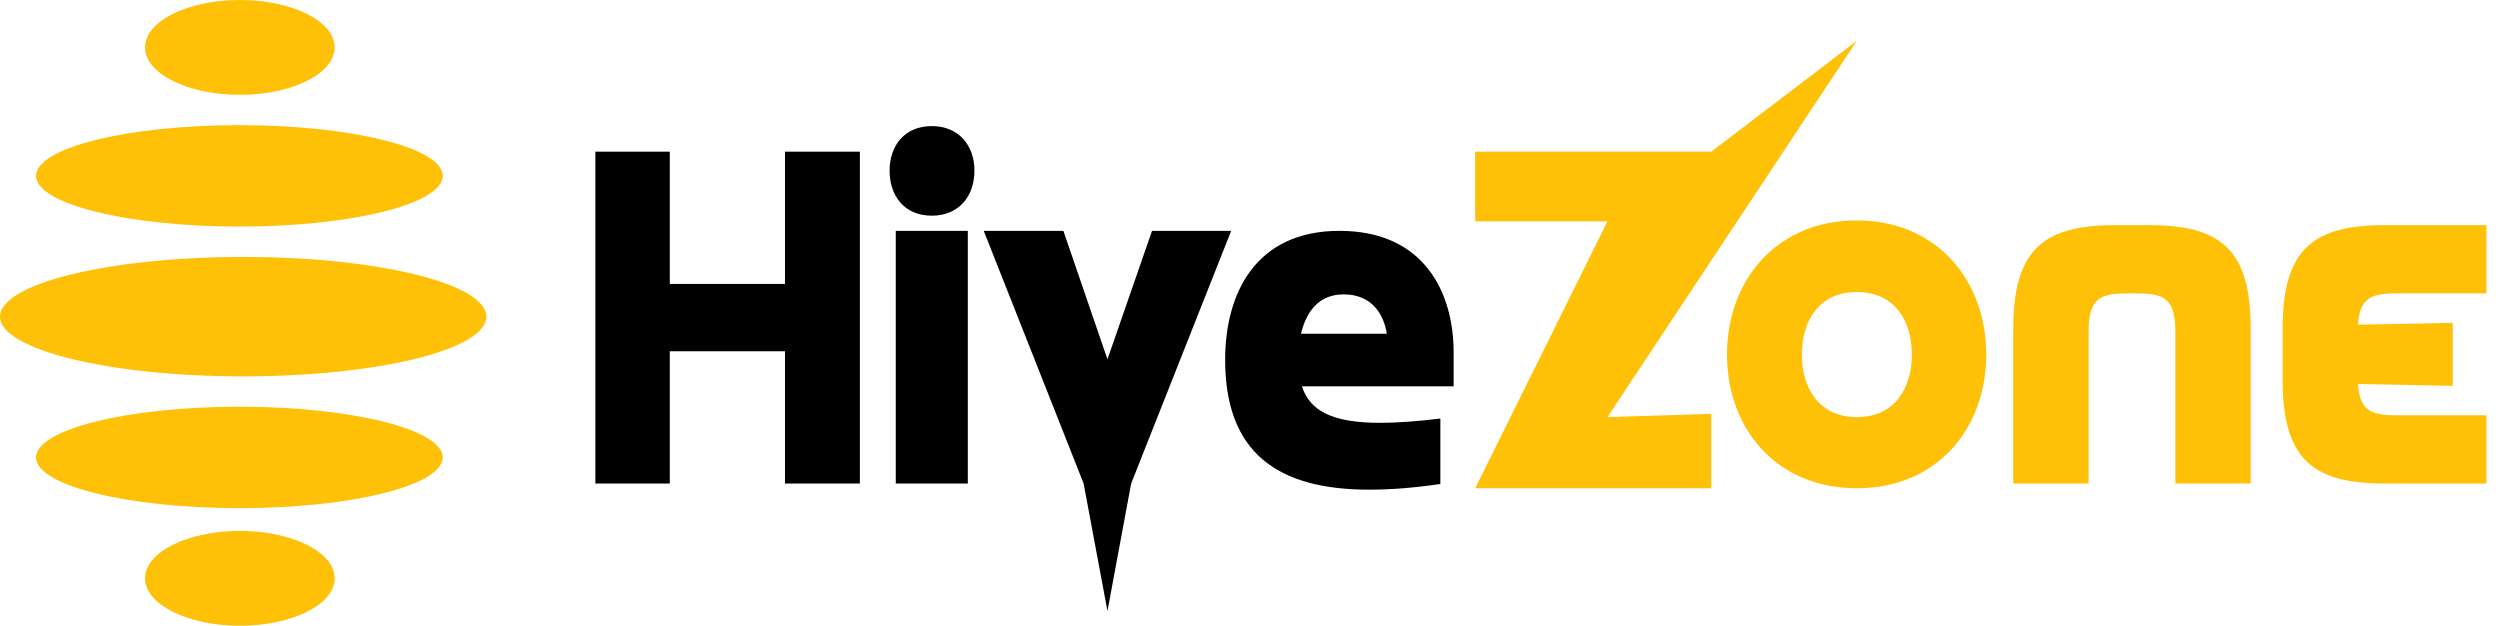
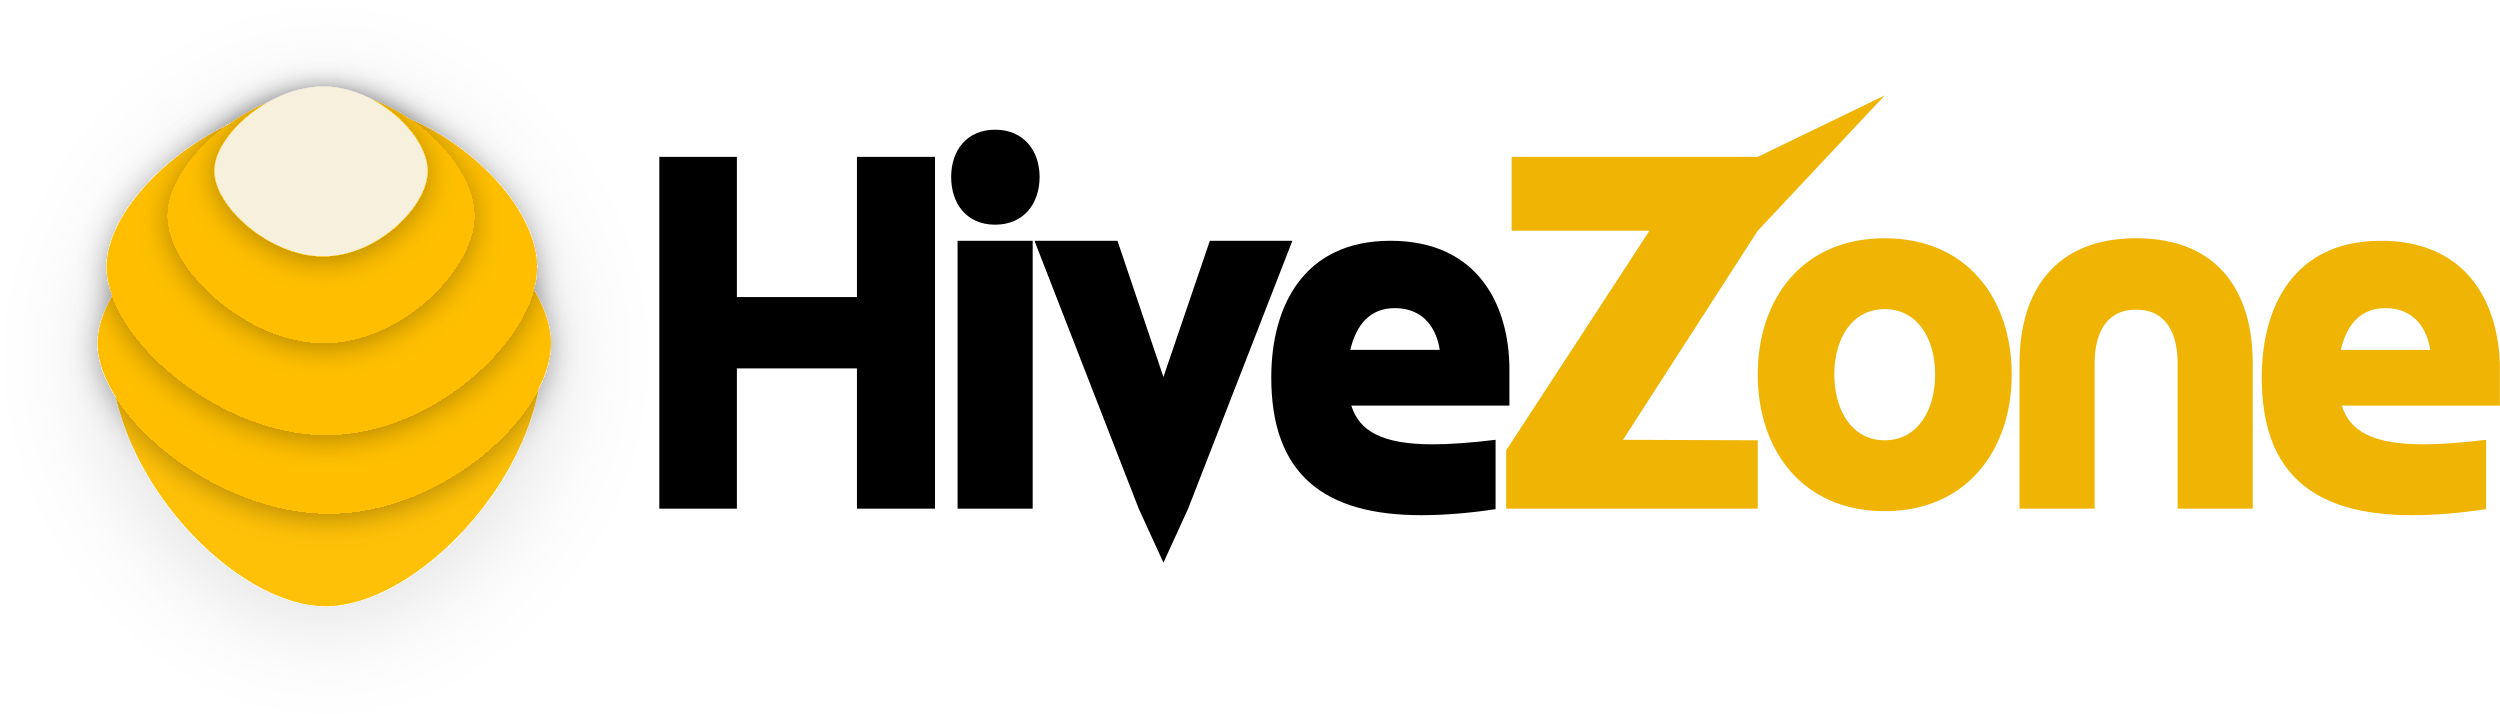
- <svg xmlns="http://www.w3.org/2000/svg" width="2637" height="660" viewBox="0 0 2637 660" fill="none">
-   <path d="M252.5 429C370.965 429 467 452.953 467 482.5C467 512.047 370.965 536 252.5 536C134.035 536 38 512.047 38 482.5C38 452.953 134.035 429 252.5 429Z" fill="#FFC107" />
-   <path d="M252.5 132C370.965 132 467 155.953 467 185.5C467 215.047 370.965 239 252.5 239C134.035 239 38 215.047 38 185.5C38 155.953 134.035 132 252.5 132Z" fill="#FFC107" />
-   <path d="M253 560C308.228 560 353 582.386 353 610C353 637.614 308.228 660 253 660C197.772 660 153 637.614 153 610C153 582.386 197.772 560 253 560Z" fill="#FFC107" />
-   <path d="M253 0C308.228 0 353 22.386 353 50C353 77.614 308.228 100 253 100C197.772 100 153 77.614 153 50C153 22.386 197.772 0 253 0Z" fill="#FFC107" />
-   <path d="M256.5 271C398.161 271 513 299.206 513 334C513 368.794 398.161 397 256.5 397C114.839 397 0 368.794 0 334C0 299.206 114.839 271 256.5 271Z" fill="#FFC107" />
-   <path d="M828 299.5V160H907V510H828V370.5H706.5V510H628V160H706.5V299.5H828ZM982.848 227.5C953.848 227.5 938.348 206.5 938.348 180C938.348 154 953.848 133 982.848 133C1011.85 133 1027.85 154 1027.85 180C1027.85 206.5 1011.85 227.5 982.848 227.5ZM1020.85 510H944.848V243.5H1020.85V510ZM1215.15 243.5H1298.65L1193.15 510L1168.15 644.5L1143 510L1037.65 243.5H1121.65L1168.15 379L1215.15 243.5ZM1412.79 243.5C1503.29 243.5 1533.29 310 1533.29 371.5V407.5H1373.29C1381.29 432.5 1403.79 446 1455.79 446C1473.29 446 1494.29 444.5 1519.29 441.5V510.5C1492.29 514.5 1467.29 516.5 1444.29 516.5C1346.29 516.5 1292.29 476.5 1292.29 379.5C1292.29 309 1324.79 243.5 1412.79 243.5ZM1372.29 352H1462.79C1459.79 332.5 1447.79 310.5 1417.29 310.5C1392.29 310.5 1378.29 327 1372.29 352Z" fill="black" />
-   <path d="M1695.54 440L1805.04 436.5V515H1556.04L1695.54 233.5H1556.04V160H1805.04L1958.61 43L1695.54 440ZM1958.61 232.5C2043.11 232.5 2095.11 296 2095.11 374C2095.11 452 2043.11 515 1958.61 515C1873.61 515 1821.61 452 1821.61 374C1821.61 296 1873.61 232.5 1958.61 232.5ZM1958.61 440C1997.61 440 2016.61 410.5 2016.61 374C2016.61 337.5 1997.61 308 1958.61 308C1919.61 308 1900.61 337.5 1900.61 374C1900.61 410.5 1919.61 440 1958.61 440ZM2266.56 237.5C2342.06 237.5 2374.06 262.5 2374.06 347V510H2294.56V350C2294.56 316 2283.56 309.5 2255.06 309.5H2242.56C2214.06 309.5 2203.06 316 2203.06 350V510H2123.56V347C2123.56 262.5 2156.06 237.5 2231.06 237.5H2266.56ZM2526.67 309.5C2500.17 309.5 2489.17 315 2487.17 342.5L2587.17 340.5V407L2487.17 405C2489.17 432.5 2500.17 438 2526.67 438H2622.67V510H2515.17C2440.17 510 2407.67 485 2407.67 400.5V347C2407.67 262.5 2440.17 237.5 2515.17 237.5H2622.67V309.5H2526.67Z" fill="#FFC107" />
+ <svg xmlns="http://www.w3.org/2000/svg" width="2261" height="653" viewBox="0 0 2261 653" fill="none">
+   <g filter="url(#filter0_d_607_158)">
+     <path d="M100 317.604C100 204.058 212.791 96 294.512 96C376.234 96 490.476 204.058 490.476 317.604C490.476 431.149 376.234 548.3 294.512 548.3C212.791 548.3 100 431.149 100 317.604Z" fill="#FFC107" />
+   </g>
+   <g filter="url(#filter1_d_607_158)">
+     <path d="M297.407 158.619C400.332 158.619 498.285 246.361 498.285 310.488C498.285 374.613 400.332 464.259 297.407 464.259C194.481 464.259 88.285 374.613 88.285 310.488C88.285 246.361 194.481 158.619 297.407 158.619Z" fill="#FFBF00" />
+   </g>
+   <g filter="url(#filter2_d_607_158)">
+     <path d="M294.984 91.096C392.717 91.096 485.727 177.817 485.727 241.198C485.727 304.578 392.717 393.182 294.984 393.182C197.25 393.182 96.412 304.578 96.412 241.198C96.412 177.817 197.25 91.096 294.984 91.096Z" fill="#FFBF00" />
+   </g>
+   <g filter="url(#filter3_d_607_158)">
+     <path d="M293.115 81.855C362.659 81.855 428.844 147.355 428.844 195.226C428.844 243.097 362.659 310.019 293.115 310.019C223.57 310.019 151.816 243.097 151.816 195.226C151.816 147.355 223.57 81.855 293.115 81.855Z" fill="#FFBF00" />
+   </g>
+   <g filter="url(#filter4_d_607_158)">
+     <path d="M292.265 78.3C340.669 78.3 386.732 122.375 386.732 154.587C386.732 186.8 340.669 231.831 292.265 231.831C243.863 231.831 193.922 186.8 193.922 154.587C193.922 122.375 243.863 78.3 292.265 78.3Z" fill="#F7F0DD" />
+   </g>
+   <path d="M775.021 268.663V141.845H845.622V460.027H775.021V333.209H666.439V460.027H596.285V141.845H666.439V268.663H775.021ZM900 203.209C874.083 203.209 860.231 184.118 860.231 160.027C860.231 136.391 874.083 117.3 900 117.3C925.917 117.3 940.216 136.391 940.216 160.027C940.216 184.118 925.917 203.209 900 203.209ZM933.96 460.027H866.04V217.754H933.96V460.027ZM1094.2 217.754H1168.82L1074.54 460.027L1052.2 508.89L1029.86 460.027L935.573 217.754H1010.64L1052.2 340.936L1094.2 217.754ZM1257.42 217.754C1338.3 217.754 1365.11 278.209 1365.11 334.118V366.845H1222.12C1229.27 389.573 1249.38 401.845 1295.85 401.845C1311.49 401.845 1330.25 400.482 1352.6 397.754V460.482C1328.47 464.118 1306.12 465.936 1285.57 465.936C1197.99 465.936 1149.73 429.573 1149.73 341.391C1149.73 277.3 1178.77 217.754 1257.42 217.754ZM1221.22 316.391H1302.1C1299.42 298.663 1288.7 278.663 1261.44 278.663C1239.1 278.663 1226.59 293.663 1221.22 316.391Z" fill="black" />
+   <path d="M1467.85 397.754L1589.71 398.208V460.027H1362.2V407.299L1491.79 208.663H1367.12V141.845H1589.71L1704.55 86.3L1589.71 208.663L1467.85 397.754ZM1704.55 215.481C1779.17 215.481 1819.39 270.481 1819.39 338.663C1819.39 406.845 1778.72 462.299 1704.55 462.299C1629.93 462.299 1589.71 406.845 1589.71 338.663C1589.71 270.481 1629.93 215.481 1704.55 215.481ZM1704.55 398.208C1734.04 398.208 1750.13 371.39 1750.13 338.663C1750.13 305.936 1734.04 279.572 1704.55 279.572C1675.06 279.572 1658.97 305.936 1658.97 338.663C1658.97 371.39 1675.06 398.208 1704.55 398.208ZM1931.92 215.481C2005.65 215.481 2037.38 263.208 2037.38 328.663V460.027H1969.46V328.663C1969.46 302.299 1959.63 280.027 1931.92 280.027C1904.22 280.027 1894.39 302.299 1894.39 328.663V460.027H1826.47V328.663C1826.47 263.208 1858.64 215.481 1931.92 215.481ZM2153.22 217.754C2234.1 217.754 2260.91 278.208 2260.91 334.117V366.845H2117.92C2125.07 389.572 2145.18 401.845 2191.65 401.845C2207.29 401.845 2226.06 400.481 2248.4 397.754V460.481C2224.27 464.117 2201.93 465.936 2181.37 465.936C2093.79 465.936 2045.53 429.572 2045.53 341.39C2045.53 277.299 2074.58 217.754 2153.22 217.754ZM2117.03 316.39H2197.91C2195.22 298.663 2184.5 278.663 2157.24 278.663C2134.9 278.663 2122.39 293.663 2117.03 316.39Z" fill="#EFB404" />
+   <defs>
+     <filter id="filter0_d_607_158" x="0" y="0" width="590.477" height="652.3" filterUnits="userSpaceOnUse" color-interpolation-filters="sRGB">
+       <feFlood flood-opacity="0" result="BackgroundImageFix" />
+       <feColorMatrix in="SourceAlpha" type="matrix" values="0 0 0 0 0 0 0 0 0 0 0 0 0 0 0 0 0 0 127 0" result="hardAlpha" />
+       <feOffset dy="4" />
+       <feGaussianBlur stdDeviation="50" />
+       <feComposite in2="hardAlpha" operator="out" />
+       <feColorMatrix type="matrix" values="0 0 0 0 0 0 0 0 0 0 0 0 0 0 0 0 0 0 0.15 0" />
+       <feBlend mode="normal" in2="BackgroundImageFix" result="effect1_dropShadow_607_158" />
+       <feBlend mode="normal" in="SourceGraphic" in2="effect1_dropShadow_607_158" result="shape" />
+     </filter>
+     <filter id="filter1_d_607_158" x="63.285" y="137.619" width="460" height="355.64" filterUnits="userSpaceOnUse" color-interpolation-filters="sRGB">
+       <feFlood flood-opacity="0" result="BackgroundImageFix" />
+       <feColorMatrix in="SourceAlpha" type="matrix" values="0 0 0 0 0 0 0 0 0 0 0 0 0 0 0 0 0 0 127 0" result="hardAlpha" />
+       <feOffset dy="4" />
+       <feGaussianBlur stdDeviation="12.5" />
+       <feComposite in2="hardAlpha" operator="out" />
+       <feColorMatrix type="matrix" values="0 0 0 0 0 0 0 0 0 0 0 0 0 0 0 0 0 0 0.3 0" />
+       <feBlend mode="normal" in2="BackgroundImageFix" result="effect1_dropShadow_607_158" />
+       <feBlend mode="normal" in="SourceGraphic" in2="effect1_dropShadow_607_158" result="shape" />
+     </filter>
+     <filter id="filter2_d_607_158" x="71.412" y="70.096" width="439.314" height="352.087" filterUnits="userSpaceOnUse" color-interpolation-filters="sRGB">
+       <feFlood flood-opacity="0" result="BackgroundImageFix" />
+       <feColorMatrix in="SourceAlpha" type="matrix" values="0 0 0 0 0 0 0 0 0 0 0 0 0 0 0 0 0 0 127 0" result="hardAlpha" />
+       <feOffset dy="4" />
+       <feGaussianBlur stdDeviation="12.5" />
+       <feComposite in2="hardAlpha" operator="out" />
+       <feColorMatrix type="matrix" values="0 0 0 0 0 0 0 0 0 0 0 0 0 0 0 0 0 0 0.3 0" />
+       <feBlend mode="normal" in2="BackgroundImageFix" result="effect1_dropShadow_607_158" />
+       <feBlend mode="normal" in="SourceGraphic" in2="effect1_dropShadow_607_158" result="shape" />
+     </filter>
+     <filter id="filter3_d_607_158" x="126.816" y="60.855" width="327.027" height="278.164" filterUnits="userSpaceOnUse" color-interpolation-filters="sRGB">
+       <feFlood flood-opacity="0" result="BackgroundImageFix" />
+       <feColorMatrix in="SourceAlpha" type="matrix" values="0 0 0 0 0 0 0 0 0 0 0 0 0 0 0 0 0 0 127 0" result="hardAlpha" />
+       <feOffset dy="4" />
+       <feGaussianBlur stdDeviation="12.5" />
+       <feComposite in2="hardAlpha" operator="out" />
+       <feColorMatrix type="matrix" values="0 0 0 0 0 0 0 0 0 0 0 0 0 0 0 0 0 0 0.3 0" />
+       <feBlend mode="normal" in2="BackgroundImageFix" result="effect1_dropShadow_607_158" />
+       <feBlend mode="normal" in="SourceGraphic" in2="effect1_dropShadow_607_158" result="shape" />
+     </filter>
+     <filter id="filter4_d_607_158" x="168.922" y="57.3" width="242.811" height="203.531" filterUnits="userSpaceOnUse" color-interpolation-filters="sRGB">
+       <feFlood flood-opacity="0" result="BackgroundImageFix" />
+       <feColorMatrix in="SourceAlpha" type="matrix" values="0 0 0 0 0 0 0 0 0 0 0 0 0 0 0 0 0 0 127 0" result="hardAlpha" />
+       <feOffset dy="4" />
+       <feGaussianBlur stdDeviation="12.5" />
+       <feComposite in2="hardAlpha" operator="out" />
+       <feColorMatrix type="matrix" values="0 0 0 0 0 0 0 0 0 0 0 0 0 0 0 0 0 0 0.3 0" />
+       <feBlend mode="normal" in2="BackgroundImageFix" result="effect1_dropShadow_607_158" />
+       <feBlend mode="normal" in="SourceGraphic" in2="effect1_dropShadow_607_158" result="shape" />
+     </filter>
+   </defs>
</svg>
